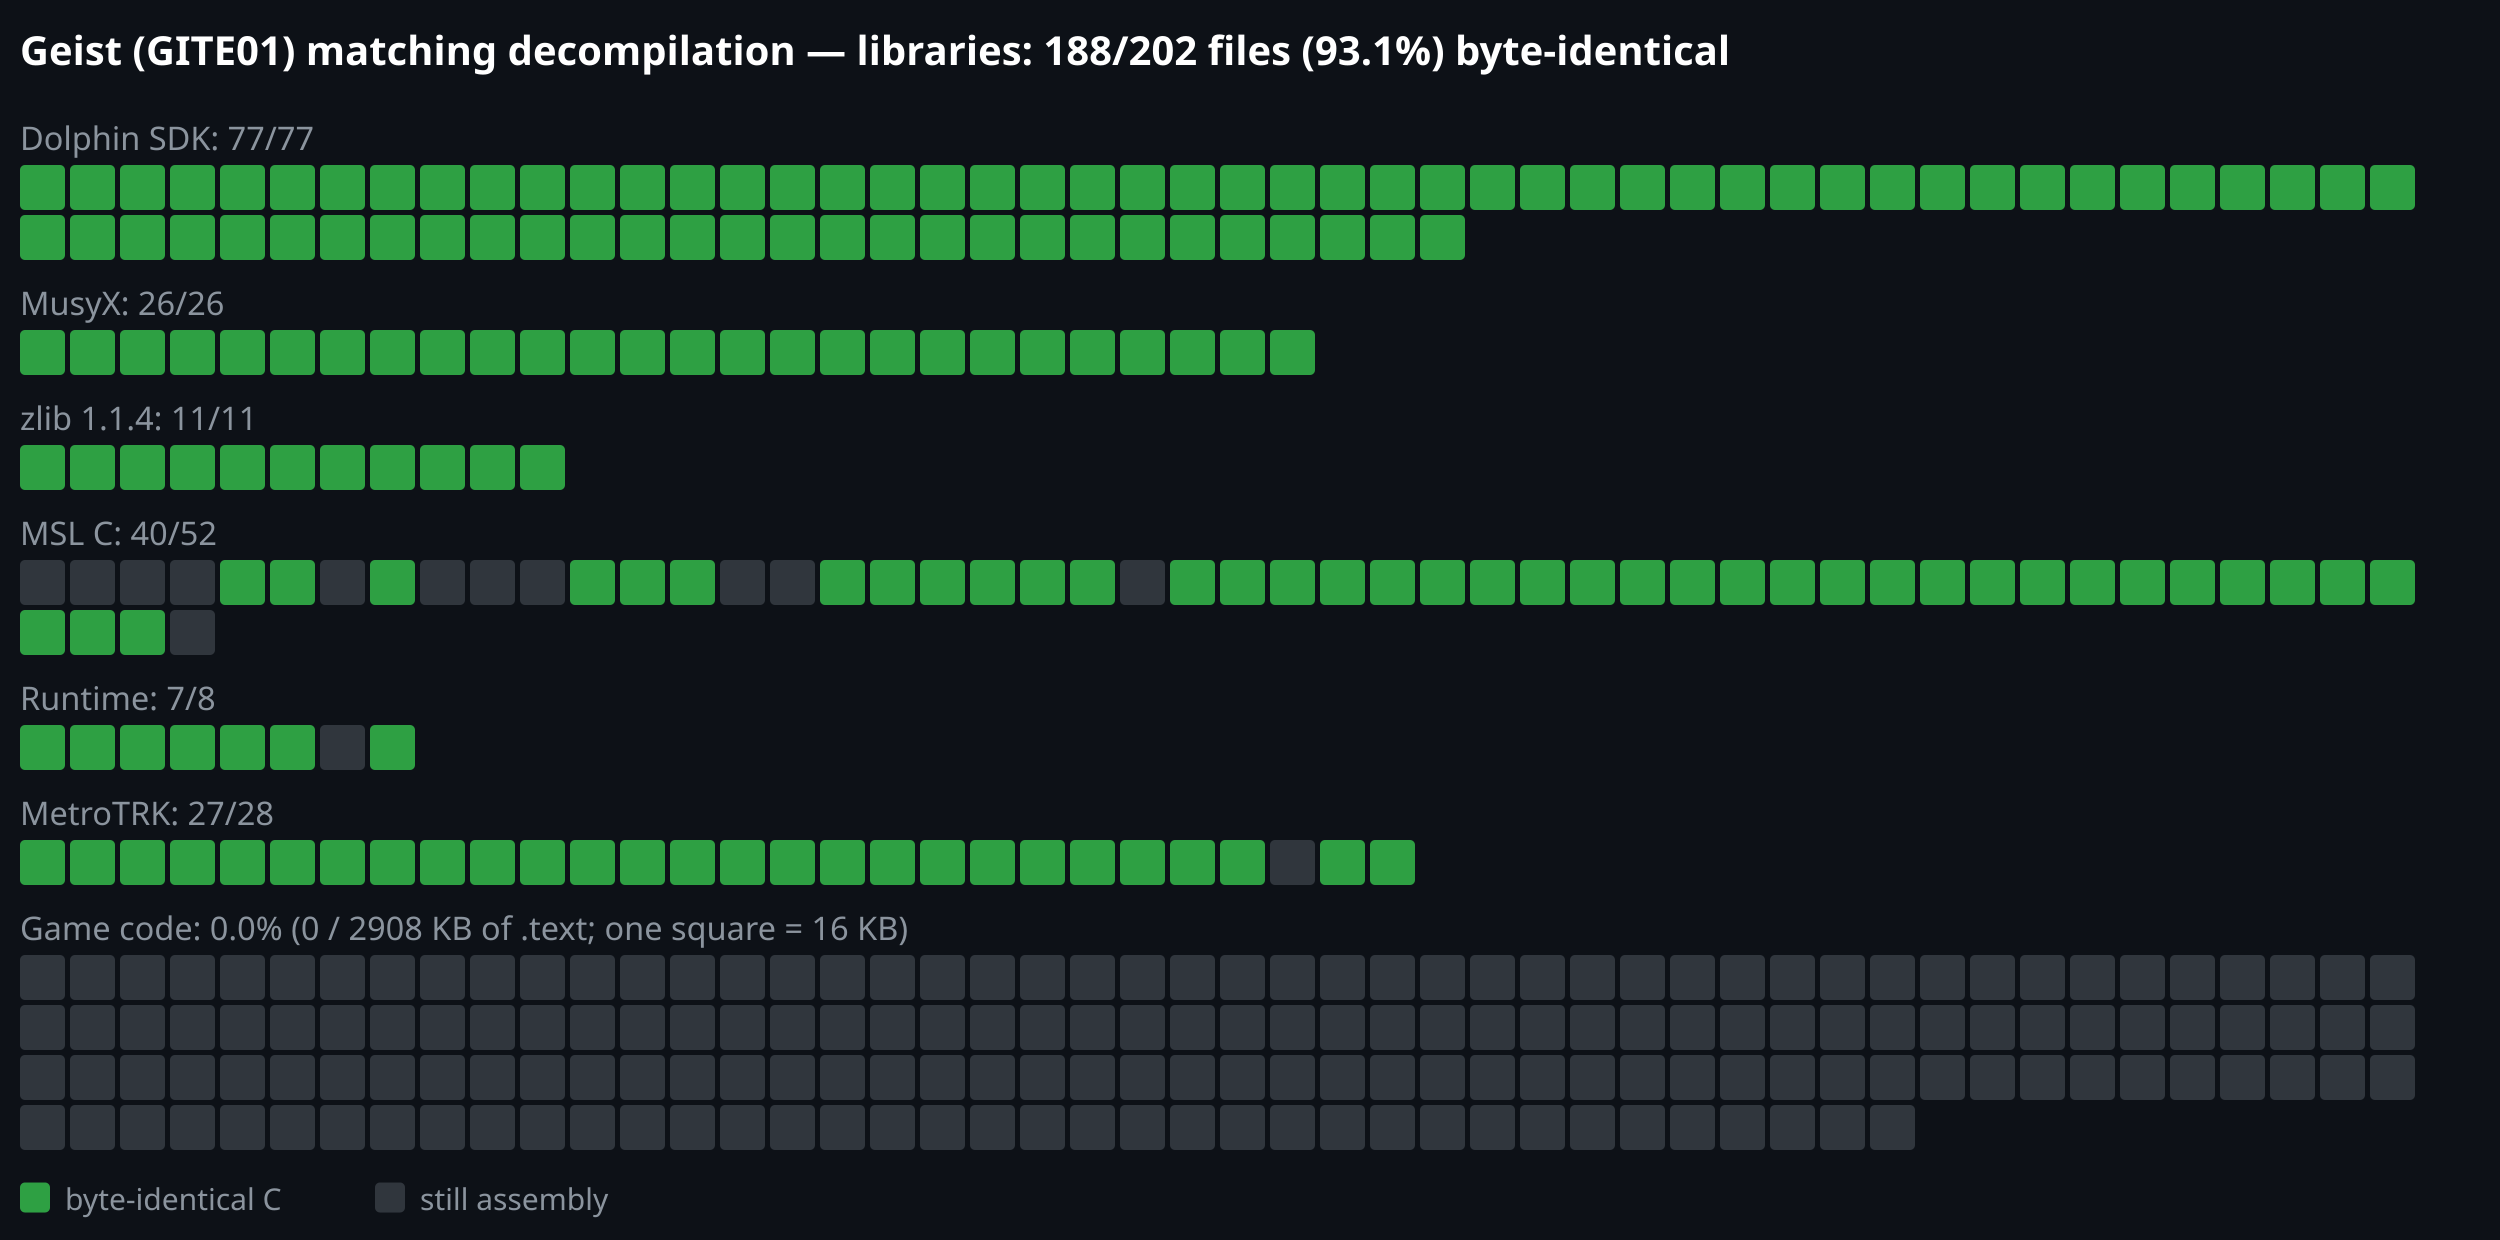
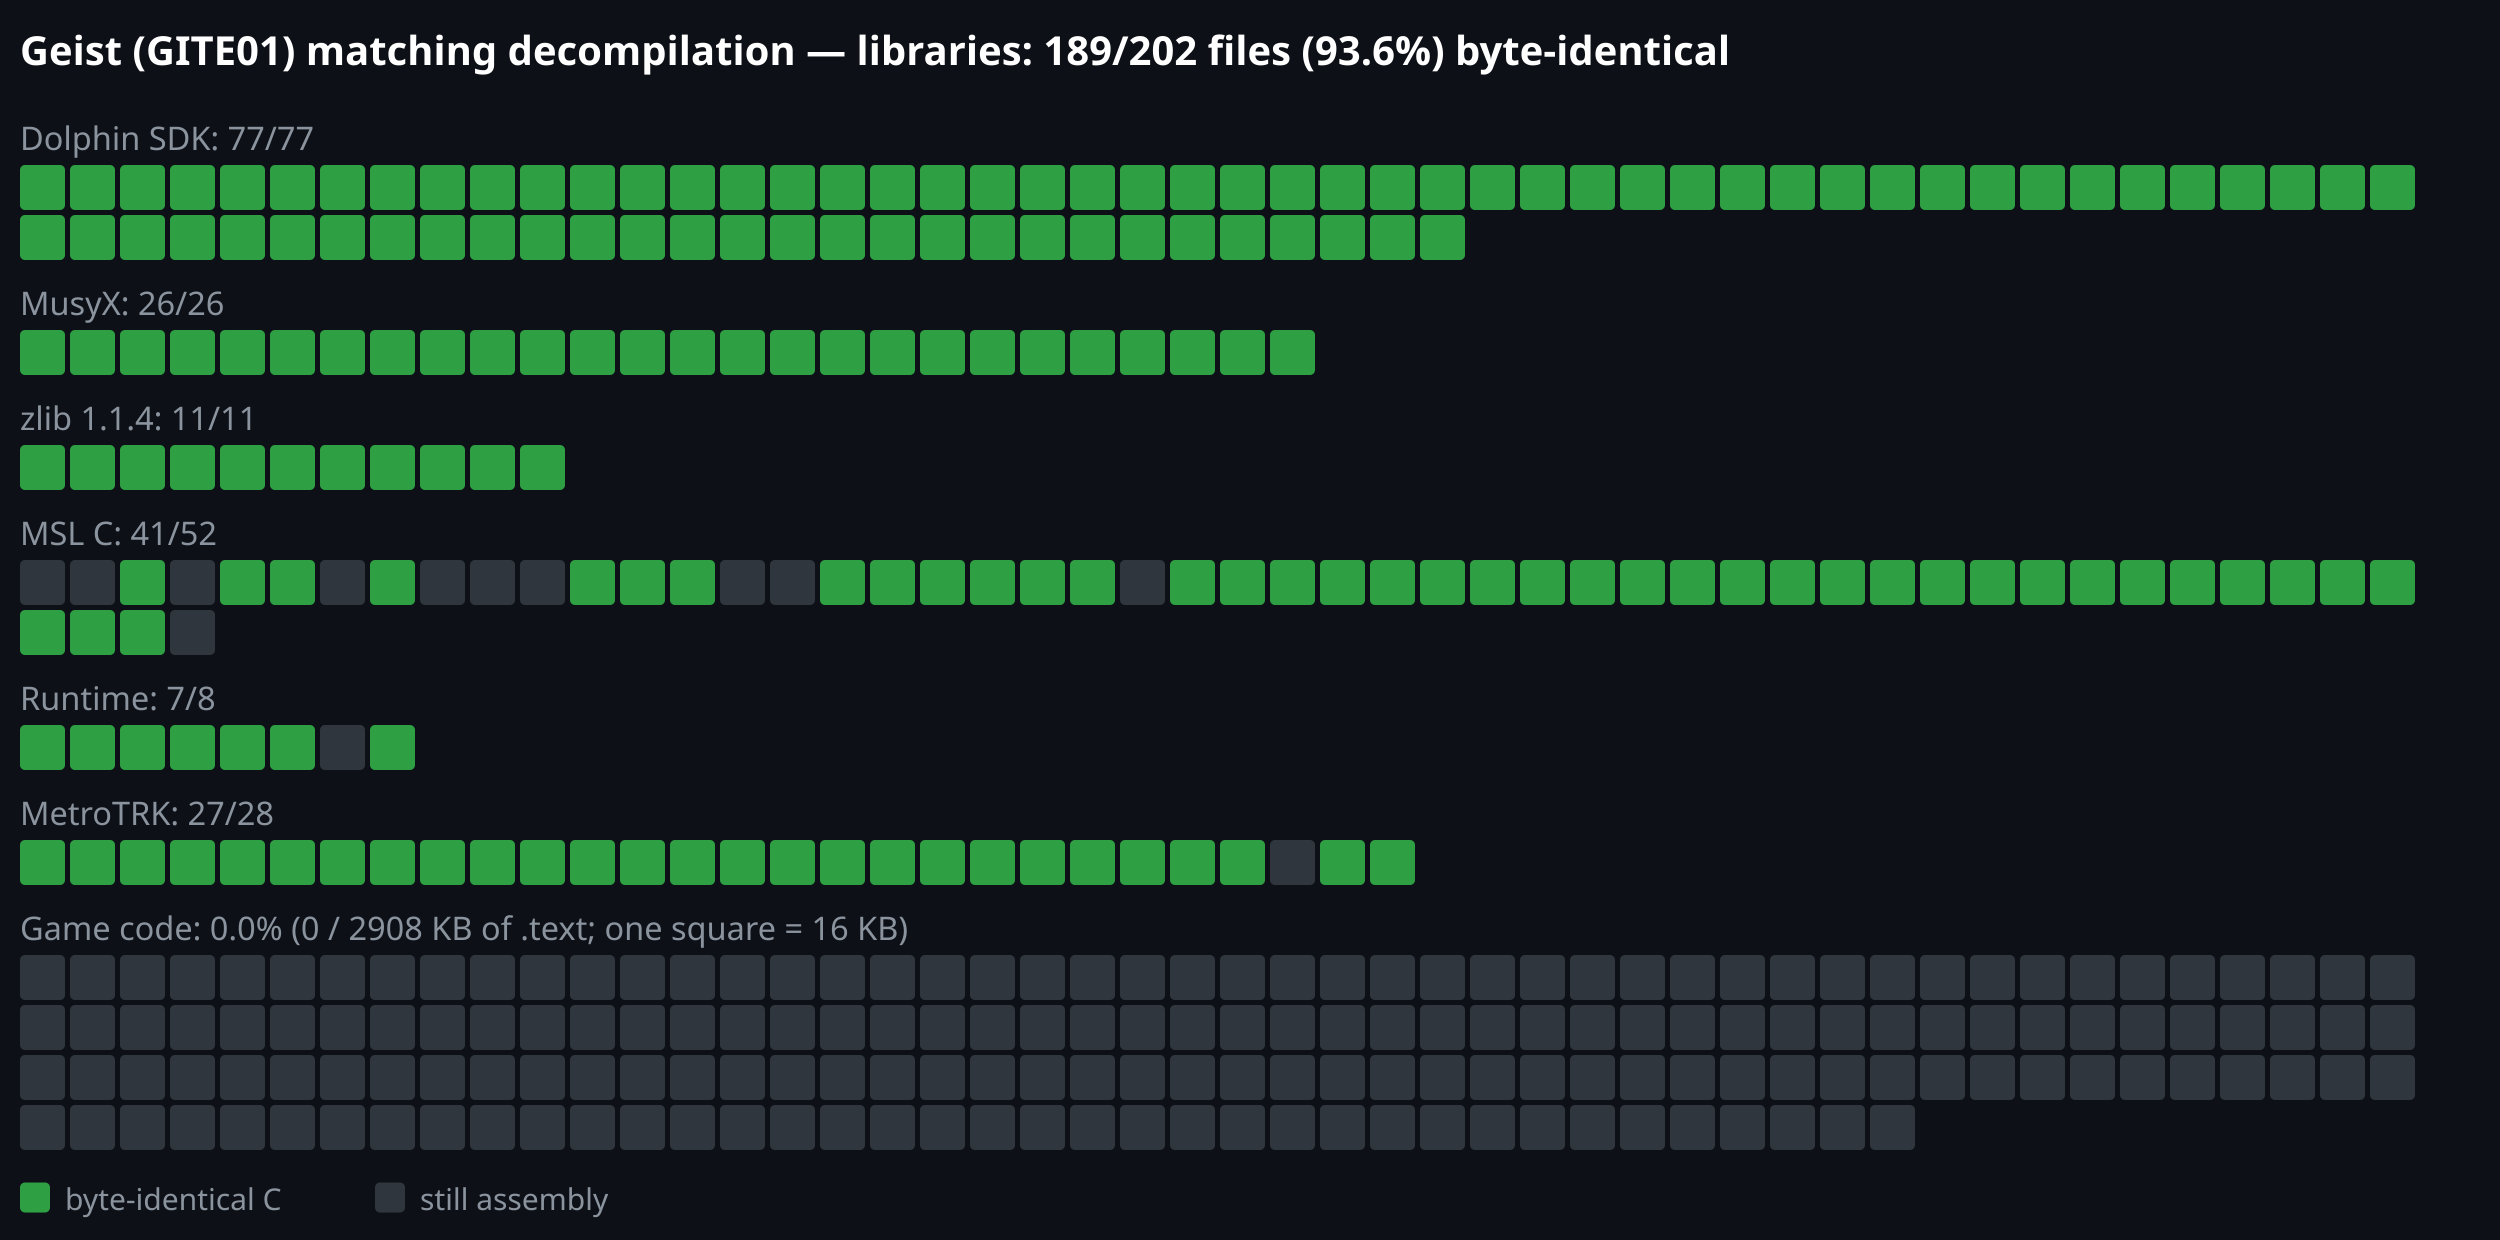
<svg xmlns="http://www.w3.org/2000/svg" viewBox="0 0 1000 496" width="1000" height="496">
  <rect width="1000" height="496" fill="#0d1117" />
-   <text x="8" y="26" font-family="sans-serif" font-size="16" font-weight="bold" fill="#ffffff">Geist (GITE01) matching decompilation — libraries: 188/202 files (93.1%) byte-identical</text>
+   <text x="8" y="26" font-family="sans-serif" font-size="16" font-weight="bold" fill="#ffffff">Geist (GITE01) matching decompilation — libraries: 189/202 files (93.6%) byte-identical</text>
  <text x="8" y="60" font-family="sans-serif" font-size="13" font-weight="normal" fill="#8b949e">Dolphin SDK: 77/77</text>
  <rect x="8" y="66" width="18" height="18" rx="2" fill="#2ea043" />
  <rect x="28" y="66" width="18" height="18" rx="2" fill="#2ea043" />
  <rect x="48" y="66" width="18" height="18" rx="2" fill="#2ea043" />
  <rect x="68" y="66" width="18" height="18" rx="2" fill="#2ea043" />
  <rect x="88" y="66" width="18" height="18" rx="2" fill="#2ea043" />
  <rect x="108" y="66" width="18" height="18" rx="2" fill="#2ea043" />
  <rect x="128" y="66" width="18" height="18" rx="2" fill="#2ea043" />
  <rect x="148" y="66" width="18" height="18" rx="2" fill="#2ea043" />
  <rect x="168" y="66" width="18" height="18" rx="2" fill="#2ea043" />
  <rect x="188" y="66" width="18" height="18" rx="2" fill="#2ea043" />
  <rect x="208" y="66" width="18" height="18" rx="2" fill="#2ea043" />
  <rect x="228" y="66" width="18" height="18" rx="2" fill="#2ea043" />
  <rect x="248" y="66" width="18" height="18" rx="2" fill="#2ea043" />
  <rect x="268" y="66" width="18" height="18" rx="2" fill="#2ea043" />
  <rect x="288" y="66" width="18" height="18" rx="2" fill="#2ea043" />
  <rect x="308" y="66" width="18" height="18" rx="2" fill="#2ea043" />
  <rect x="328" y="66" width="18" height="18" rx="2" fill="#2ea043" />
  <rect x="348" y="66" width="18" height="18" rx="2" fill="#2ea043" />
  <rect x="368" y="66" width="18" height="18" rx="2" fill="#2ea043" />
  <rect x="388" y="66" width="18" height="18" rx="2" fill="#2ea043" />
  <rect x="408" y="66" width="18" height="18" rx="2" fill="#2ea043" />
  <rect x="428" y="66" width="18" height="18" rx="2" fill="#2ea043" />
  <rect x="448" y="66" width="18" height="18" rx="2" fill="#2ea043" />
  <rect x="468" y="66" width="18" height="18" rx="2" fill="#2ea043" />
  <rect x="488" y="66" width="18" height="18" rx="2" fill="#2ea043" />
  <rect x="508" y="66" width="18" height="18" rx="2" fill="#2ea043" />
  <rect x="528" y="66" width="18" height="18" rx="2" fill="#2ea043" />
  <rect x="548" y="66" width="18" height="18" rx="2" fill="#2ea043" />
  <rect x="568" y="66" width="18" height="18" rx="2" fill="#2ea043" />
  <rect x="588" y="66" width="18" height="18" rx="2" fill="#2ea043" />
  <rect x="608" y="66" width="18" height="18" rx="2" fill="#2ea043" />
  <rect x="628" y="66" width="18" height="18" rx="2" fill="#2ea043" />
  <rect x="648" y="66" width="18" height="18" rx="2" fill="#2ea043" />
  <rect x="668" y="66" width="18" height="18" rx="2" fill="#2ea043" />
  <rect x="688" y="66" width="18" height="18" rx="2" fill="#2ea043" />
  <rect x="708" y="66" width="18" height="18" rx="2" fill="#2ea043" />
  <rect x="728" y="66" width="18" height="18" rx="2" fill="#2ea043" />
  <rect x="748" y="66" width="18" height="18" rx="2" fill="#2ea043" />
  <rect x="768" y="66" width="18" height="18" rx="2" fill="#2ea043" />
  <rect x="788" y="66" width="18" height="18" rx="2" fill="#2ea043" />
  <rect x="808" y="66" width="18" height="18" rx="2" fill="#2ea043" />
  <rect x="828" y="66" width="18" height="18" rx="2" fill="#2ea043" />
  <rect x="848" y="66" width="18" height="18" rx="2" fill="#2ea043" />
  <rect x="868" y="66" width="18" height="18" rx="2" fill="#2ea043" />
  <rect x="888" y="66" width="18" height="18" rx="2" fill="#2ea043" />
  <rect x="908" y="66" width="18" height="18" rx="2" fill="#2ea043" />
  <rect x="928" y="66" width="18" height="18" rx="2" fill="#2ea043" />
  <rect x="948" y="66" width="18" height="18" rx="2" fill="#2ea043" />
  <rect x="8" y="86" width="18" height="18" rx="2" fill="#2ea043" />
  <rect x="28" y="86" width="18" height="18" rx="2" fill="#2ea043" />
  <rect x="48" y="86" width="18" height="18" rx="2" fill="#2ea043" />
  <rect x="68" y="86" width="18" height="18" rx="2" fill="#2ea043" />
  <rect x="88" y="86" width="18" height="18" rx="2" fill="#2ea043" />
  <rect x="108" y="86" width="18" height="18" rx="2" fill="#2ea043" />
  <rect x="128" y="86" width="18" height="18" rx="2" fill="#2ea043" />
  <rect x="148" y="86" width="18" height="18" rx="2" fill="#2ea043" />
  <rect x="168" y="86" width="18" height="18" rx="2" fill="#2ea043" />
  <rect x="188" y="86" width="18" height="18" rx="2" fill="#2ea043" />
  <rect x="208" y="86" width="18" height="18" rx="2" fill="#2ea043" />
  <rect x="228" y="86" width="18" height="18" rx="2" fill="#2ea043" />
  <rect x="248" y="86" width="18" height="18" rx="2" fill="#2ea043" />
  <rect x="268" y="86" width="18" height="18" rx="2" fill="#2ea043" />
  <rect x="288" y="86" width="18" height="18" rx="2" fill="#2ea043" />
  <rect x="308" y="86" width="18" height="18" rx="2" fill="#2ea043" />
  <rect x="328" y="86" width="18" height="18" rx="2" fill="#2ea043" />
  <rect x="348" y="86" width="18" height="18" rx="2" fill="#2ea043" />
  <rect x="368" y="86" width="18" height="18" rx="2" fill="#2ea043" />
  <rect x="388" y="86" width="18" height="18" rx="2" fill="#2ea043" />
  <rect x="408" y="86" width="18" height="18" rx="2" fill="#2ea043" />
  <rect x="428" y="86" width="18" height="18" rx="2" fill="#2ea043" />
  <rect x="448" y="86" width="18" height="18" rx="2" fill="#2ea043" />
  <rect x="468" y="86" width="18" height="18" rx="2" fill="#2ea043" />
  <rect x="488" y="86" width="18" height="18" rx="2" fill="#2ea043" />
  <rect x="508" y="86" width="18" height="18" rx="2" fill="#2ea043" />
  <rect x="528" y="86" width="18" height="18" rx="2" fill="#2ea043" />
  <rect x="548" y="86" width="18" height="18" rx="2" fill="#2ea043" />
  <rect x="568" y="86" width="18" height="18" rx="2" fill="#2ea043" />
  <text x="8" y="126" font-family="sans-serif" font-size="13" font-weight="normal" fill="#8b949e">MusyX: 26/26</text>
  <rect x="8" y="132" width="18" height="18" rx="2" fill="#2ea043" />
  <rect x="28" y="132" width="18" height="18" rx="2" fill="#2ea043" />
  <rect x="48" y="132" width="18" height="18" rx="2" fill="#2ea043" />
  <rect x="68" y="132" width="18" height="18" rx="2" fill="#2ea043" />
  <rect x="88" y="132" width="18" height="18" rx="2" fill="#2ea043" />
  <rect x="108" y="132" width="18" height="18" rx="2" fill="#2ea043" />
  <rect x="128" y="132" width="18" height="18" rx="2" fill="#2ea043" />
  <rect x="148" y="132" width="18" height="18" rx="2" fill="#2ea043" />
  <rect x="168" y="132" width="18" height="18" rx="2" fill="#2ea043" />
  <rect x="188" y="132" width="18" height="18" rx="2" fill="#2ea043" />
  <rect x="208" y="132" width="18" height="18" rx="2" fill="#2ea043" />
  <rect x="228" y="132" width="18" height="18" rx="2" fill="#2ea043" />
  <rect x="248" y="132" width="18" height="18" rx="2" fill="#2ea043" />
  <rect x="268" y="132" width="18" height="18" rx="2" fill="#2ea043" />
  <rect x="288" y="132" width="18" height="18" rx="2" fill="#2ea043" />
  <rect x="308" y="132" width="18" height="18" rx="2" fill="#2ea043" />
  <rect x="328" y="132" width="18" height="18" rx="2" fill="#2ea043" />
  <rect x="348" y="132" width="18" height="18" rx="2" fill="#2ea043" />
  <rect x="368" y="132" width="18" height="18" rx="2" fill="#2ea043" />
  <rect x="388" y="132" width="18" height="18" rx="2" fill="#2ea043" />
  <rect x="408" y="132" width="18" height="18" rx="2" fill="#2ea043" />
  <rect x="428" y="132" width="18" height="18" rx="2" fill="#2ea043" />
  <rect x="448" y="132" width="18" height="18" rx="2" fill="#2ea043" />
  <rect x="468" y="132" width="18" height="18" rx="2" fill="#2ea043" />
  <rect x="488" y="132" width="18" height="18" rx="2" fill="#2ea043" />
  <rect x="508" y="132" width="18" height="18" rx="2" fill="#2ea043" />
  <text x="8" y="172" font-family="sans-serif" font-size="13" font-weight="normal" fill="#8b949e">zlib 1.1.4: 11/11</text>
  <rect x="8" y="178" width="18" height="18" rx="2" fill="#2ea043" />
  <rect x="28" y="178" width="18" height="18" rx="2" fill="#2ea043" />
  <rect x="48" y="178" width="18" height="18" rx="2" fill="#2ea043" />
  <rect x="68" y="178" width="18" height="18" rx="2" fill="#2ea043" />
  <rect x="88" y="178" width="18" height="18" rx="2" fill="#2ea043" />
  <rect x="108" y="178" width="18" height="18" rx="2" fill="#2ea043" />
  <rect x="128" y="178" width="18" height="18" rx="2" fill="#2ea043" />
  <rect x="148" y="178" width="18" height="18" rx="2" fill="#2ea043" />
  <rect x="168" y="178" width="18" height="18" rx="2" fill="#2ea043" />
  <rect x="188" y="178" width="18" height="18" rx="2" fill="#2ea043" />
  <rect x="208" y="178" width="18" height="18" rx="2" fill="#2ea043" />
-   <text x="8" y="218" font-family="sans-serif" font-size="13" font-weight="normal" fill="#8b949e">MSL C: 40/52</text>
+   <text x="8" y="218" font-family="sans-serif" font-size="13" font-weight="normal" fill="#8b949e">MSL C: 41/52</text>
  <rect x="8" y="224" width="18" height="18" rx="2" fill="#30363d" />
  <rect x="28" y="224" width="18" height="18" rx="2" fill="#30363d" />
-   <rect x="48" y="224" width="18" height="18" rx="2" fill="#30363d" />
+   <rect x="48" y="224" width="18" height="18" rx="2" fill="#2ea043" />
  <rect x="68" y="224" width="18" height="18" rx="2" fill="#30363d" />
  <rect x="88" y="224" width="18" height="18" rx="2" fill="#2ea043" />
  <rect x="108" y="224" width="18" height="18" rx="2" fill="#2ea043" />
  <rect x="128" y="224" width="18" height="18" rx="2" fill="#30363d" />
  <rect x="148" y="224" width="18" height="18" rx="2" fill="#2ea043" />
  <rect x="168" y="224" width="18" height="18" rx="2" fill="#30363d" />
  <rect x="188" y="224" width="18" height="18" rx="2" fill="#30363d" />
  <rect x="208" y="224" width="18" height="18" rx="2" fill="#30363d" />
  <rect x="228" y="224" width="18" height="18" rx="2" fill="#2ea043" />
  <rect x="248" y="224" width="18" height="18" rx="2" fill="#2ea043" />
  <rect x="268" y="224" width="18" height="18" rx="2" fill="#2ea043" />
  <rect x="288" y="224" width="18" height="18" rx="2" fill="#30363d" />
  <rect x="308" y="224" width="18" height="18" rx="2" fill="#30363d" />
  <rect x="328" y="224" width="18" height="18" rx="2" fill="#2ea043" />
  <rect x="348" y="224" width="18" height="18" rx="2" fill="#2ea043" />
  <rect x="368" y="224" width="18" height="18" rx="2" fill="#2ea043" />
  <rect x="388" y="224" width="18" height="18" rx="2" fill="#2ea043" />
  <rect x="408" y="224" width="18" height="18" rx="2" fill="#2ea043" />
  <rect x="428" y="224" width="18" height="18" rx="2" fill="#2ea043" />
  <rect x="448" y="224" width="18" height="18" rx="2" fill="#30363d" />
  <rect x="468" y="224" width="18" height="18" rx="2" fill="#2ea043" />
  <rect x="488" y="224" width="18" height="18" rx="2" fill="#2ea043" />
  <rect x="508" y="224" width="18" height="18" rx="2" fill="#2ea043" />
  <rect x="528" y="224" width="18" height="18" rx="2" fill="#2ea043" />
  <rect x="548" y="224" width="18" height="18" rx="2" fill="#2ea043" />
  <rect x="568" y="224" width="18" height="18" rx="2" fill="#2ea043" />
  <rect x="588" y="224" width="18" height="18" rx="2" fill="#2ea043" />
  <rect x="608" y="224" width="18" height="18" rx="2" fill="#2ea043" />
  <rect x="628" y="224" width="18" height="18" rx="2" fill="#2ea043" />
  <rect x="648" y="224" width="18" height="18" rx="2" fill="#2ea043" />
  <rect x="668" y="224" width="18" height="18" rx="2" fill="#2ea043" />
  <rect x="688" y="224" width="18" height="18" rx="2" fill="#2ea043" />
  <rect x="708" y="224" width="18" height="18" rx="2" fill="#2ea043" />
  <rect x="728" y="224" width="18" height="18" rx="2" fill="#2ea043" />
  <rect x="748" y="224" width="18" height="18" rx="2" fill="#2ea043" />
  <rect x="768" y="224" width="18" height="18" rx="2" fill="#2ea043" />
  <rect x="788" y="224" width="18" height="18" rx="2" fill="#2ea043" />
  <rect x="808" y="224" width="18" height="18" rx="2" fill="#2ea043" />
  <rect x="828" y="224" width="18" height="18" rx="2" fill="#2ea043" />
  <rect x="848" y="224" width="18" height="18" rx="2" fill="#2ea043" />
  <rect x="868" y="224" width="18" height="18" rx="2" fill="#2ea043" />
  <rect x="888" y="224" width="18" height="18" rx="2" fill="#2ea043" />
  <rect x="908" y="224" width="18" height="18" rx="2" fill="#2ea043" />
  <rect x="928" y="224" width="18" height="18" rx="2" fill="#2ea043" />
  <rect x="948" y="224" width="18" height="18" rx="2" fill="#2ea043" />
  <rect x="8" y="244" width="18" height="18" rx="2" fill="#2ea043" />
  <rect x="28" y="244" width="18" height="18" rx="2" fill="#2ea043" />
  <rect x="48" y="244" width="18" height="18" rx="2" fill="#2ea043" />
  <rect x="68" y="244" width="18" height="18" rx="2" fill="#30363d" />
  <text x="8" y="284" font-family="sans-serif" font-size="13" font-weight="normal" fill="#8b949e">Runtime: 7/8</text>
  <rect x="8" y="290" width="18" height="18" rx="2" fill="#2ea043" />
  <rect x="28" y="290" width="18" height="18" rx="2" fill="#2ea043" />
  <rect x="48" y="290" width="18" height="18" rx="2" fill="#2ea043" />
  <rect x="68" y="290" width="18" height="18" rx="2" fill="#2ea043" />
  <rect x="88" y="290" width="18" height="18" rx="2" fill="#2ea043" />
  <rect x="108" y="290" width="18" height="18" rx="2" fill="#2ea043" />
  <rect x="128" y="290" width="18" height="18" rx="2" fill="#30363d" />
  <rect x="148" y="290" width="18" height="18" rx="2" fill="#2ea043" />
  <text x="8" y="330" font-family="sans-serif" font-size="13" font-weight="normal" fill="#8b949e">MetroTRK: 27/28</text>
  <rect x="8" y="336" width="18" height="18" rx="2" fill="#2ea043" />
  <rect x="28" y="336" width="18" height="18" rx="2" fill="#2ea043" />
  <rect x="48" y="336" width="18" height="18" rx="2" fill="#2ea043" />
  <rect x="68" y="336" width="18" height="18" rx="2" fill="#2ea043" />
  <rect x="88" y="336" width="18" height="18" rx="2" fill="#2ea043" />
  <rect x="108" y="336" width="18" height="18" rx="2" fill="#2ea043" />
  <rect x="128" y="336" width="18" height="18" rx="2" fill="#2ea043" />
  <rect x="148" y="336" width="18" height="18" rx="2" fill="#2ea043" />
  <rect x="168" y="336" width="18" height="18" rx="2" fill="#2ea043" />
  <rect x="188" y="336" width="18" height="18" rx="2" fill="#2ea043" />
  <rect x="208" y="336" width="18" height="18" rx="2" fill="#2ea043" />
  <rect x="228" y="336" width="18" height="18" rx="2" fill="#2ea043" />
  <rect x="248" y="336" width="18" height="18" rx="2" fill="#2ea043" />
  <rect x="268" y="336" width="18" height="18" rx="2" fill="#2ea043" />
  <rect x="288" y="336" width="18" height="18" rx="2" fill="#2ea043" />
  <rect x="308" y="336" width="18" height="18" rx="2" fill="#2ea043" />
  <rect x="328" y="336" width="18" height="18" rx="2" fill="#2ea043" />
  <rect x="348" y="336" width="18" height="18" rx="2" fill="#2ea043" />
  <rect x="368" y="336" width="18" height="18" rx="2" fill="#2ea043" />
  <rect x="388" y="336" width="18" height="18" rx="2" fill="#2ea043" />
  <rect x="408" y="336" width="18" height="18" rx="2" fill="#2ea043" />
  <rect x="428" y="336" width="18" height="18" rx="2" fill="#2ea043" />
  <rect x="448" y="336" width="18" height="18" rx="2" fill="#2ea043" />
  <rect x="468" y="336" width="18" height="18" rx="2" fill="#2ea043" />
  <rect x="488" y="336" width="18" height="18" rx="2" fill="#2ea043" />
  <rect x="508" y="336" width="18" height="18" rx="2" fill="#30363d" />
  <rect x="528" y="336" width="18" height="18" rx="2" fill="#2ea043" />
  <rect x="548" y="336" width="18" height="18" rx="2" fill="#2ea043" />
  <text x="8" y="376" font-family="sans-serif" font-size="13" font-weight="normal" fill="#8b949e">Game code: 0.0% (0 / 2908 KB of .text; one square = 16 KB)</text>
  <rect x="8" y="382" width="18" height="18" rx="2" fill="#30363d" />
  <rect x="28" y="382" width="18" height="18" rx="2" fill="#30363d" />
  <rect x="48" y="382" width="18" height="18" rx="2" fill="#30363d" />
  <rect x="68" y="382" width="18" height="18" rx="2" fill="#30363d" />
  <rect x="88" y="382" width="18" height="18" rx="2" fill="#30363d" />
  <rect x="108" y="382" width="18" height="18" rx="2" fill="#30363d" />
  <rect x="128" y="382" width="18" height="18" rx="2" fill="#30363d" />
  <rect x="148" y="382" width="18" height="18" rx="2" fill="#30363d" />
  <rect x="168" y="382" width="18" height="18" rx="2" fill="#30363d" />
  <rect x="188" y="382" width="18" height="18" rx="2" fill="#30363d" />
  <rect x="208" y="382" width="18" height="18" rx="2" fill="#30363d" />
  <rect x="228" y="382" width="18" height="18" rx="2" fill="#30363d" />
  <rect x="248" y="382" width="18" height="18" rx="2" fill="#30363d" />
  <rect x="268" y="382" width="18" height="18" rx="2" fill="#30363d" />
  <rect x="288" y="382" width="18" height="18" rx="2" fill="#30363d" />
  <rect x="308" y="382" width="18" height="18" rx="2" fill="#30363d" />
  <rect x="328" y="382" width="18" height="18" rx="2" fill="#30363d" />
  <rect x="348" y="382" width="18" height="18" rx="2" fill="#30363d" />
  <rect x="368" y="382" width="18" height="18" rx="2" fill="#30363d" />
  <rect x="388" y="382" width="18" height="18" rx="2" fill="#30363d" />
  <rect x="408" y="382" width="18" height="18" rx="2" fill="#30363d" />
  <rect x="428" y="382" width="18" height="18" rx="2" fill="#30363d" />
  <rect x="448" y="382" width="18" height="18" rx="2" fill="#30363d" />
  <rect x="468" y="382" width="18" height="18" rx="2" fill="#30363d" />
  <rect x="488" y="382" width="18" height="18" rx="2" fill="#30363d" />
  <rect x="508" y="382" width="18" height="18" rx="2" fill="#30363d" />
  <rect x="528" y="382" width="18" height="18" rx="2" fill="#30363d" />
  <rect x="548" y="382" width="18" height="18" rx="2" fill="#30363d" />
  <rect x="568" y="382" width="18" height="18" rx="2" fill="#30363d" />
  <rect x="588" y="382" width="18" height="18" rx="2" fill="#30363d" />
  <rect x="608" y="382" width="18" height="18" rx="2" fill="#30363d" />
  <rect x="628" y="382" width="18" height="18" rx="2" fill="#30363d" />
  <rect x="648" y="382" width="18" height="18" rx="2" fill="#30363d" />
  <rect x="668" y="382" width="18" height="18" rx="2" fill="#30363d" />
  <rect x="688" y="382" width="18" height="18" rx="2" fill="#30363d" />
  <rect x="708" y="382" width="18" height="18" rx="2" fill="#30363d" />
  <rect x="728" y="382" width="18" height="18" rx="2" fill="#30363d" />
  <rect x="748" y="382" width="18" height="18" rx="2" fill="#30363d" />
  <rect x="768" y="382" width="18" height="18" rx="2" fill="#30363d" />
  <rect x="788" y="382" width="18" height="18" rx="2" fill="#30363d" />
  <rect x="808" y="382" width="18" height="18" rx="2" fill="#30363d" />
  <rect x="828" y="382" width="18" height="18" rx="2" fill="#30363d" />
  <rect x="848" y="382" width="18" height="18" rx="2" fill="#30363d" />
  <rect x="868" y="382" width="18" height="18" rx="2" fill="#30363d" />
  <rect x="888" y="382" width="18" height="18" rx="2" fill="#30363d" />
  <rect x="908" y="382" width="18" height="18" rx="2" fill="#30363d" />
  <rect x="928" y="382" width="18" height="18" rx="2" fill="#30363d" />
  <rect x="948" y="382" width="18" height="18" rx="2" fill="#30363d" />
  <rect x="8" y="402" width="18" height="18" rx="2" fill="#30363d" />
  <rect x="28" y="402" width="18" height="18" rx="2" fill="#30363d" />
  <rect x="48" y="402" width="18" height="18" rx="2" fill="#30363d" />
  <rect x="68" y="402" width="18" height="18" rx="2" fill="#30363d" />
  <rect x="88" y="402" width="18" height="18" rx="2" fill="#30363d" />
  <rect x="108" y="402" width="18" height="18" rx="2" fill="#30363d" />
  <rect x="128" y="402" width="18" height="18" rx="2" fill="#30363d" />
  <rect x="148" y="402" width="18" height="18" rx="2" fill="#30363d" />
  <rect x="168" y="402" width="18" height="18" rx="2" fill="#30363d" />
  <rect x="188" y="402" width="18" height="18" rx="2" fill="#30363d" />
  <rect x="208" y="402" width="18" height="18" rx="2" fill="#30363d" />
  <rect x="228" y="402" width="18" height="18" rx="2" fill="#30363d" />
  <rect x="248" y="402" width="18" height="18" rx="2" fill="#30363d" />
  <rect x="268" y="402" width="18" height="18" rx="2" fill="#30363d" />
  <rect x="288" y="402" width="18" height="18" rx="2" fill="#30363d" />
  <rect x="308" y="402" width="18" height="18" rx="2" fill="#30363d" />
  <rect x="328" y="402" width="18" height="18" rx="2" fill="#30363d" />
  <rect x="348" y="402" width="18" height="18" rx="2" fill="#30363d" />
  <rect x="368" y="402" width="18" height="18" rx="2" fill="#30363d" />
  <rect x="388" y="402" width="18" height="18" rx="2" fill="#30363d" />
  <rect x="408" y="402" width="18" height="18" rx="2" fill="#30363d" />
  <rect x="428" y="402" width="18" height="18" rx="2" fill="#30363d" />
  <rect x="448" y="402" width="18" height="18" rx="2" fill="#30363d" />
  <rect x="468" y="402" width="18" height="18" rx="2" fill="#30363d" />
  <rect x="488" y="402" width="18" height="18" rx="2" fill="#30363d" />
  <rect x="508" y="402" width="18" height="18" rx="2" fill="#30363d" />
  <rect x="528" y="402" width="18" height="18" rx="2" fill="#30363d" />
  <rect x="548" y="402" width="18" height="18" rx="2" fill="#30363d" />
  <rect x="568" y="402" width="18" height="18" rx="2" fill="#30363d" />
  <rect x="588" y="402" width="18" height="18" rx="2" fill="#30363d" />
  <rect x="608" y="402" width="18" height="18" rx="2" fill="#30363d" />
  <rect x="628" y="402" width="18" height="18" rx="2" fill="#30363d" />
  <rect x="648" y="402" width="18" height="18" rx="2" fill="#30363d" />
  <rect x="668" y="402" width="18" height="18" rx="2" fill="#30363d" />
  <rect x="688" y="402" width="18" height="18" rx="2" fill="#30363d" />
  <rect x="708" y="402" width="18" height="18" rx="2" fill="#30363d" />
  <rect x="728" y="402" width="18" height="18" rx="2" fill="#30363d" />
  <rect x="748" y="402" width="18" height="18" rx="2" fill="#30363d" />
  <rect x="768" y="402" width="18" height="18" rx="2" fill="#30363d" />
  <rect x="788" y="402" width="18" height="18" rx="2" fill="#30363d" />
  <rect x="808" y="402" width="18" height="18" rx="2" fill="#30363d" />
  <rect x="828" y="402" width="18" height="18" rx="2" fill="#30363d" />
  <rect x="848" y="402" width="18" height="18" rx="2" fill="#30363d" />
  <rect x="868" y="402" width="18" height="18" rx="2" fill="#30363d" />
  <rect x="888" y="402" width="18" height="18" rx="2" fill="#30363d" />
  <rect x="908" y="402" width="18" height="18" rx="2" fill="#30363d" />
  <rect x="928" y="402" width="18" height="18" rx="2" fill="#30363d" />
  <rect x="948" y="402" width="18" height="18" rx="2" fill="#30363d" />
  <rect x="8" y="422" width="18" height="18" rx="2" fill="#30363d" />
  <rect x="28" y="422" width="18" height="18" rx="2" fill="#30363d" />
  <rect x="48" y="422" width="18" height="18" rx="2" fill="#30363d" />
  <rect x="68" y="422" width="18" height="18" rx="2" fill="#30363d" />
  <rect x="88" y="422" width="18" height="18" rx="2" fill="#30363d" />
  <rect x="108" y="422" width="18" height="18" rx="2" fill="#30363d" />
  <rect x="128" y="422" width="18" height="18" rx="2" fill="#30363d" />
  <rect x="148" y="422" width="18" height="18" rx="2" fill="#30363d" />
  <rect x="168" y="422" width="18" height="18" rx="2" fill="#30363d" />
  <rect x="188" y="422" width="18" height="18" rx="2" fill="#30363d" />
  <rect x="208" y="422" width="18" height="18" rx="2" fill="#30363d" />
  <rect x="228" y="422" width="18" height="18" rx="2" fill="#30363d" />
  <rect x="248" y="422" width="18" height="18" rx="2" fill="#30363d" />
  <rect x="268" y="422" width="18" height="18" rx="2" fill="#30363d" />
  <rect x="288" y="422" width="18" height="18" rx="2" fill="#30363d" />
  <rect x="308" y="422" width="18" height="18" rx="2" fill="#30363d" />
  <rect x="328" y="422" width="18" height="18" rx="2" fill="#30363d" />
  <rect x="348" y="422" width="18" height="18" rx="2" fill="#30363d" />
  <rect x="368" y="422" width="18" height="18" rx="2" fill="#30363d" />
  <rect x="388" y="422" width="18" height="18" rx="2" fill="#30363d" />
  <rect x="408" y="422" width="18" height="18" rx="2" fill="#30363d" />
  <rect x="428" y="422" width="18" height="18" rx="2" fill="#30363d" />
  <rect x="448" y="422" width="18" height="18" rx="2" fill="#30363d" />
  <rect x="468" y="422" width="18" height="18" rx="2" fill="#30363d" />
  <rect x="488" y="422" width="18" height="18" rx="2" fill="#30363d" />
  <rect x="508" y="422" width="18" height="18" rx="2" fill="#30363d" />
  <rect x="528" y="422" width="18" height="18" rx="2" fill="#30363d" />
  <rect x="548" y="422" width="18" height="18" rx="2" fill="#30363d" />
  <rect x="568" y="422" width="18" height="18" rx="2" fill="#30363d" />
  <rect x="588" y="422" width="18" height="18" rx="2" fill="#30363d" />
  <rect x="608" y="422" width="18" height="18" rx="2" fill="#30363d" />
  <rect x="628" y="422" width="18" height="18" rx="2" fill="#30363d" />
  <rect x="648" y="422" width="18" height="18" rx="2" fill="#30363d" />
  <rect x="668" y="422" width="18" height="18" rx="2" fill="#30363d" />
  <rect x="688" y="422" width="18" height="18" rx="2" fill="#30363d" />
  <rect x="708" y="422" width="18" height="18" rx="2" fill="#30363d" />
  <rect x="728" y="422" width="18" height="18" rx="2" fill="#30363d" />
  <rect x="748" y="422" width="18" height="18" rx="2" fill="#30363d" />
  <rect x="768" y="422" width="18" height="18" rx="2" fill="#30363d" />
  <rect x="788" y="422" width="18" height="18" rx="2" fill="#30363d" />
  <rect x="808" y="422" width="18" height="18" rx="2" fill="#30363d" />
  <rect x="828" y="422" width="18" height="18" rx="2" fill="#30363d" />
  <rect x="848" y="422" width="18" height="18" rx="2" fill="#30363d" />
  <rect x="868" y="422" width="18" height="18" rx="2" fill="#30363d" />
  <rect x="888" y="422" width="18" height="18" rx="2" fill="#30363d" />
  <rect x="908" y="422" width="18" height="18" rx="2" fill="#30363d" />
  <rect x="928" y="422" width="18" height="18" rx="2" fill="#30363d" />
  <rect x="948" y="422" width="18" height="18" rx="2" fill="#30363d" />
  <rect x="8" y="442" width="18" height="18" rx="2" fill="#30363d" />
  <rect x="28" y="442" width="18" height="18" rx="2" fill="#30363d" />
  <rect x="48" y="442" width="18" height="18" rx="2" fill="#30363d" />
  <rect x="68" y="442" width="18" height="18" rx="2" fill="#30363d" />
  <rect x="88" y="442" width="18" height="18" rx="2" fill="#30363d" />
  <rect x="108" y="442" width="18" height="18" rx="2" fill="#30363d" />
  <rect x="128" y="442" width="18" height="18" rx="2" fill="#30363d" />
  <rect x="148" y="442" width="18" height="18" rx="2" fill="#30363d" />
  <rect x="168" y="442" width="18" height="18" rx="2" fill="#30363d" />
  <rect x="188" y="442" width="18" height="18" rx="2" fill="#30363d" />
  <rect x="208" y="442" width="18" height="18" rx="2" fill="#30363d" />
  <rect x="228" y="442" width="18" height="18" rx="2" fill="#30363d" />
  <rect x="248" y="442" width="18" height="18" rx="2" fill="#30363d" />
  <rect x="268" y="442" width="18" height="18" rx="2" fill="#30363d" />
  <rect x="288" y="442" width="18" height="18" rx="2" fill="#30363d" />
  <rect x="308" y="442" width="18" height="18" rx="2" fill="#30363d" />
  <rect x="328" y="442" width="18" height="18" rx="2" fill="#30363d" />
  <rect x="348" y="442" width="18" height="18" rx="2" fill="#30363d" />
  <rect x="368" y="442" width="18" height="18" rx="2" fill="#30363d" />
  <rect x="388" y="442" width="18" height="18" rx="2" fill="#30363d" />
  <rect x="408" y="442" width="18" height="18" rx="2" fill="#30363d" />
  <rect x="428" y="442" width="18" height="18" rx="2" fill="#30363d" />
  <rect x="448" y="442" width="18" height="18" rx="2" fill="#30363d" />
  <rect x="468" y="442" width="18" height="18" rx="2" fill="#30363d" />
  <rect x="488" y="442" width="18" height="18" rx="2" fill="#30363d" />
  <rect x="508" y="442" width="18" height="18" rx="2" fill="#30363d" />
  <rect x="528" y="442" width="18" height="18" rx="2" fill="#30363d" />
  <rect x="548" y="442" width="18" height="18" rx="2" fill="#30363d" />
  <rect x="568" y="442" width="18" height="18" rx="2" fill="#30363d" />
  <rect x="588" y="442" width="18" height="18" rx="2" fill="#30363d" />
  <rect x="608" y="442" width="18" height="18" rx="2" fill="#30363d" />
  <rect x="628" y="442" width="18" height="18" rx="2" fill="#30363d" />
  <rect x="648" y="442" width="18" height="18" rx="2" fill="#30363d" />
  <rect x="668" y="442" width="18" height="18" rx="2" fill="#30363d" />
  <rect x="688" y="442" width="18" height="18" rx="2" fill="#30363d" />
  <rect x="708" y="442" width="18" height="18" rx="2" fill="#30363d" />
  <rect x="728" y="442" width="18" height="18" rx="2" fill="#30363d" />
  <rect x="748" y="442" width="18" height="18" rx="2" fill="#30363d" />
  <rect x="8" y="473" width="12" height="12" rx="2" fill="#2ea043" />
  <text x="26" y="484" font-family="sans-serif" font-size="12" font-weight="normal" fill="#8b949e">byte-identical C</text>
  <rect x="150" y="473" width="12" height="12" rx="2" fill="#30363d" />
  <text x="168" y="484" font-family="sans-serif" font-size="12" font-weight="normal" fill="#8b949e">still assembly</text>
</svg>
